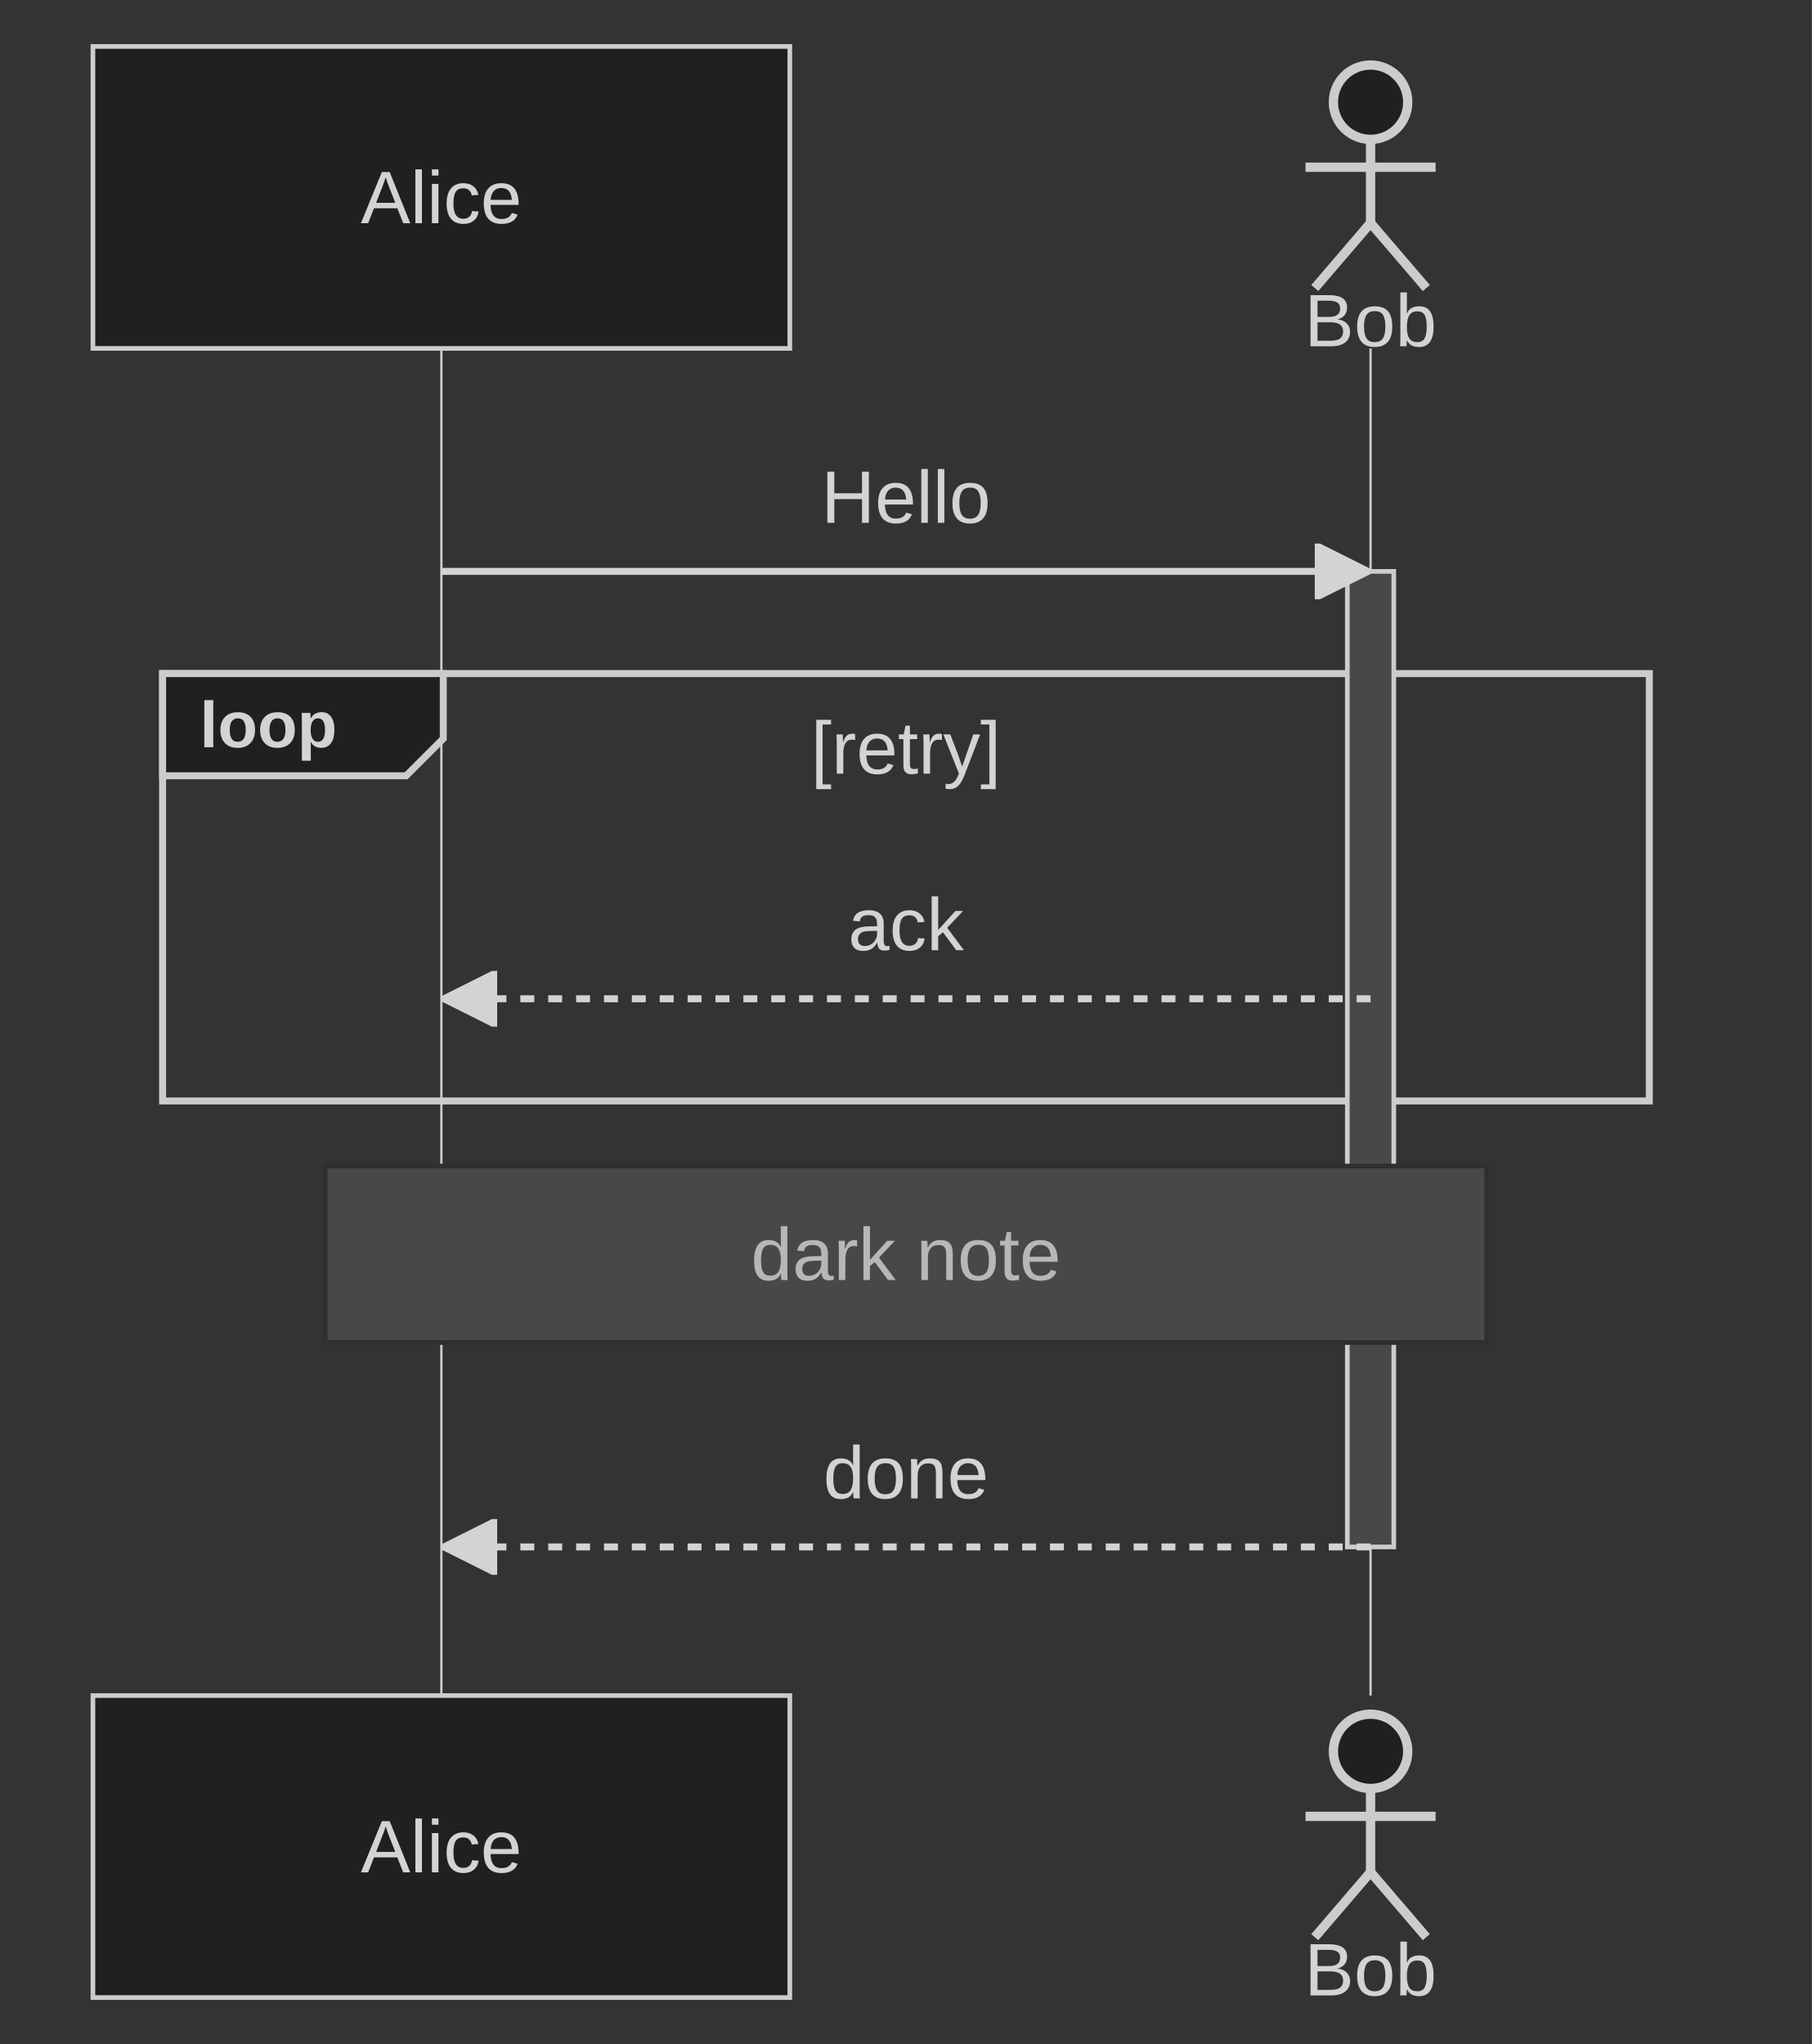
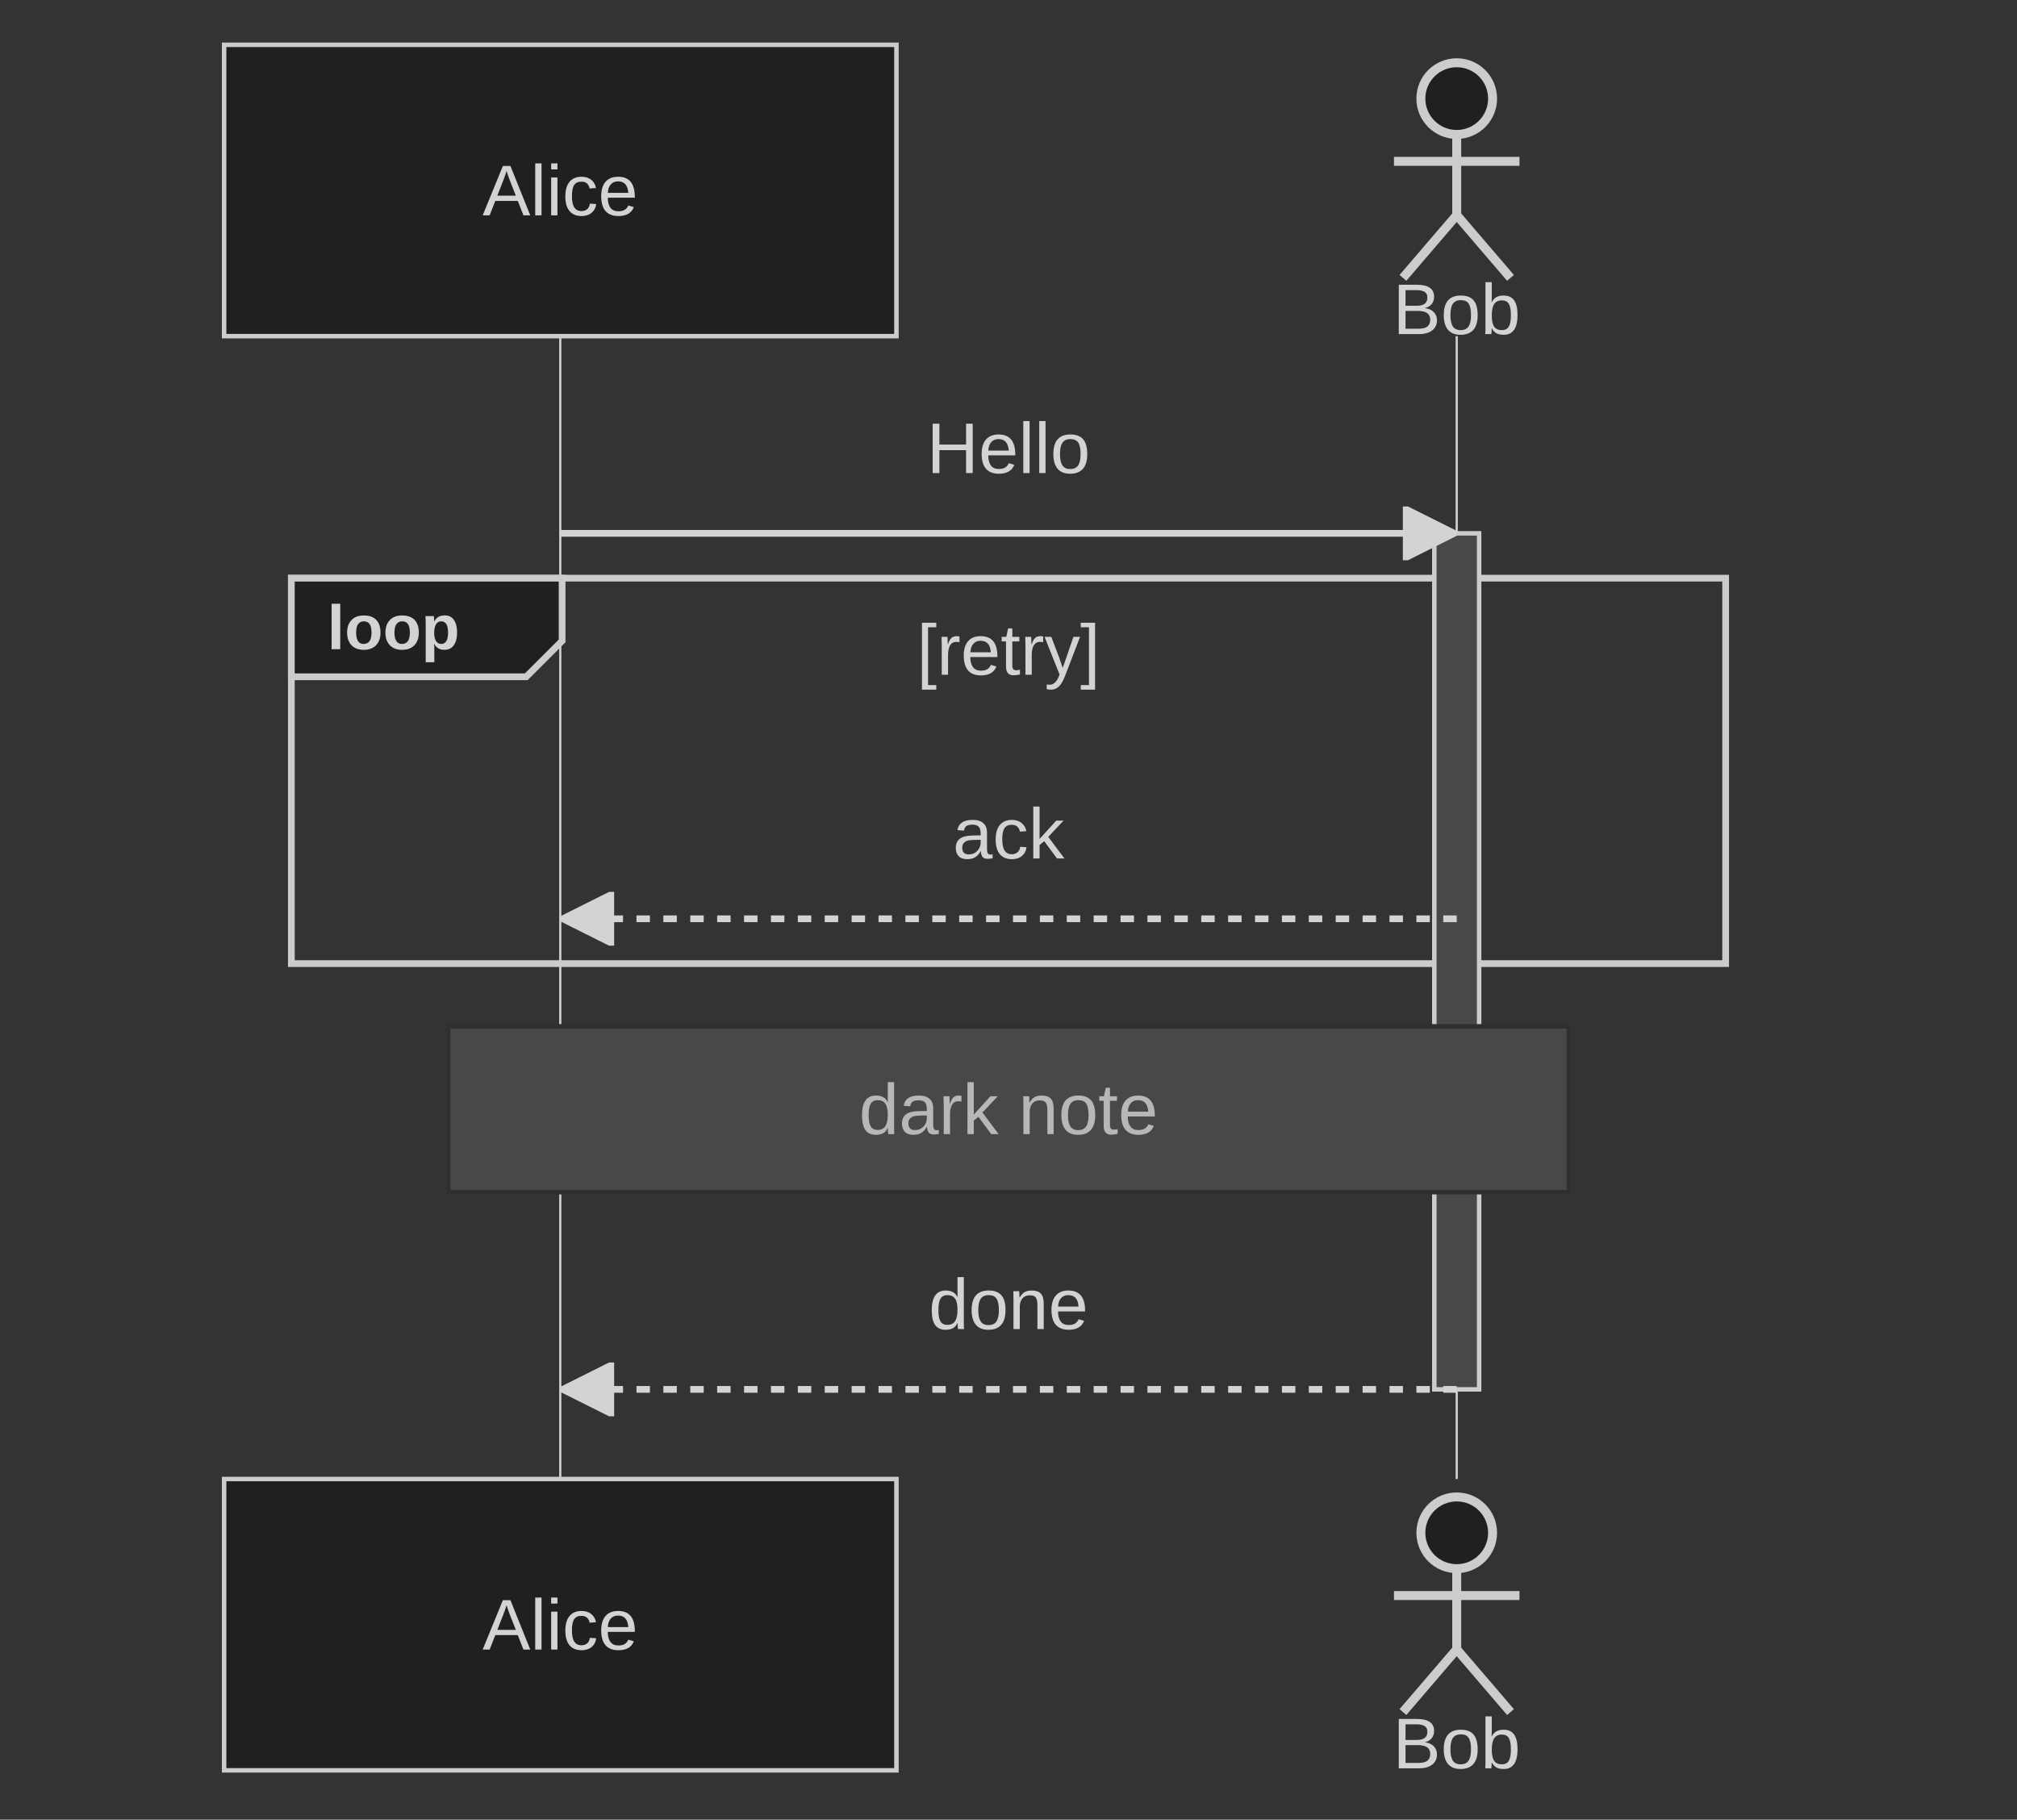
- <svg xmlns="http://www.w3.org/2000/svg" id="mermaid" class="sequence" width="390" height="440" viewBox="-20 -10 390 440" role="graphics-document document" aria-roledescription="sequence">
+ <svg xmlns="http://www.w3.org/2000/svg" id="mermaid" class="sequence" width="450" height="406" viewBox="-50 -10 450 406" role="graphics-document document" aria-roledescription="sequence">
  <style>#mermaid{font-family:"trebuchet ms",verdana,arial,sans-serif;font-size:16px;}#mermaid .actor{fill:#ECECFF;stroke:#9370DB;stroke-width:1px;}#mermaid .actor-man circle,#mermaid .actor-line{fill:#ECECFF;stroke:#9370DB;stroke-width:2px;}#mermaid text{fill:#333;}#mermaid .lifeline{stroke:#999;stroke-width:0.5px;}#mermaid .msg{stroke:#333;stroke-width:1.5px;fill:none;}#mermaid .msg.dotted{stroke-dasharray:3,3;}#mermaid .note{fill:#fff5ad;stroke:#aaaa33;stroke-width:1px;}#mermaid .act{fill:#f4f4f4;stroke:#666;stroke-width:1px;}#mermaid .block{fill:none;stroke:#526e9c;stroke-width:1.5px;}#mermaid .block-sep{stroke:#526e9c;stroke-width:1.5px;stroke-dasharray:3,3;}#mermaid .block-tab{fill:#ECECFF;stroke:#526e9c;stroke-width:1.5px;}#mermaid .block-kw{font-size:14px;font-weight:bold;}#mermaid .seqnum{fill:#333;}#mermaid .seqnum-t{fill:#fff;font-size:12px;}#mermaid .title{font-size:18px;}#mermaid .box{stroke:rgba(0,0,0,0.5);stroke-width:1px;}#mermaid .destroy{stroke:#333;stroke-width:2px;fill:none;}#mermaid{fill:#ccc;}#mermaid .actor{fill:#1f2020;}#mermaid .actor{stroke:#ccc;}#mermaid .actor-text{fill:lightgrey;}#mermaid .actor-line{stroke:#ccc;}#mermaid .messageLine0,#mermaid .messageLine1{stroke:lightgrey;}#mermaid .arrowhead{fill:lightgrey;}#mermaid .messageText{fill:lightgrey;}#mermaid .note{fill:hsl(180, 1.587%, 28.353%);}#mermaid .note{stroke:hsl(180, 0%, 18.353%);}#mermaid .noteText{fill:rgb(183.848, 181.552, 181.552);}#mermaid .activation0,#mermaid .activation1,#mermaid .activation2{fill:hsl(180, 1.587%, 28.353%);}#mermaid .activation0,#mermaid .activation1,#mermaid .activation2{stroke:#ccc;}#mermaid .labelBox{fill:#1f2020;}#mermaid .labelBox{stroke:#ccc;}#mermaid .sequenceNumber{fill:black;}#mermaid .actor-man circle,#mermaid .actor-line{stroke:#ccc;}#mermaid .actor-man circle{fill:#1f2020;}#mermaid .actor+text,#mermaid .actor~text{fill:lightgrey;}#mermaid text{fill:#ccc;}#mermaid .lifeline{stroke:#ccc;}#mermaid .msg,#mermaid .destroy{stroke:lightgrey;}#mermaid .seqnum{fill:lightgrey;}#mermaid marker path,#mermaid marker polygon{fill:lightgrey;stroke:lightgrey;}#mermaid .act{fill:hsl(180, 1.587%, 28.353%);}#mermaid .act{stroke:#ccc;}#mermaid .block,#mermaid .block-sep,#mermaid .block-tab{stroke:#ccc;}#mermaid .block-tab{fill:#1f2020;}#mermaid .note+text{fill:rgb(183.848, 181.552, 181.552);}</style>
  <defs>
    <marker id="sq-arrow" viewBox="0 0 12 12" refX="11" refY="6" markerWidth="12" markerHeight="12" markerUnits="userSpaceOnUse" orient="auto">
      <path d="M0,0 L12,6 L0,12 z" fill="#333" />
    </marker>
    <marker id="sq-arrow-start" viewBox="0 0 12 12" refX="1" refY="6" markerWidth="12" markerHeight="12" markerUnits="userSpaceOnUse" orient="auto">
      <path d="M12,0 L0,6 L12,12 z" fill="#333" />
    </marker>
    <marker id="sq-cross" viewBox="0 0 12 12" refX="10" refY="6" markerWidth="12" markerHeight="12" markerUnits="userSpaceOnUse" orient="auto">
      <path d="M2,2 L10,10 M10,2 L2,10" stroke="#333" stroke-width="2" />
    </marker>
    <marker id="sq-async" viewBox="0 0 12 12" refX="11" refY="6" markerWidth="12" markerHeight="12" markerUnits="userSpaceOnUse" orient="auto">
      <path d="M0,0 L12,6 L0,12" fill="none" stroke="#333" stroke-width="1.5" />
    </marker>
  </defs>
-   <rect x="-20" y="-10" width="390" height="440" fill="#333" />
-   <line class="lifeline" x1="75" y1="65" x2="75" y2="355" />
+   <rect x="-50" y="-10" width="450" height="406" fill="#333" />
+   <line class="lifeline" x1="75" y1="65" x2="75" y2="320" />
  <rect class="actor" x="0" y="0" width="150" height="65" />
  <text class="actor-label" x="75" y="32.5" text-anchor="middle" dominant-baseline="central">Alice</text>
-   <line class="lifeline" x1="275" y1="65" x2="275" y2="355" />
+   <line class="lifeline" x1="275" y1="65" x2="275" y2="320" />
  <g class="actor-man">
    <circle cx="275" cy="12" r="8" />
    <line class="actor-line" x1="275" y1="20" x2="275" y2="38" />
    <line class="actor-line" x1="261" y1="26" x2="289" y2="26" />
    <line class="actor-line" x1="275" y1="38" x2="263" y2="52" />
    <line class="actor-line" x1="275" y1="38" x2="287" y2="52" />
  </g>
  <text class="actor-label" x="275" y="59" text-anchor="middle" dominant-baseline="central">Bob</text>
-   <rect class="block" x="15" y="135" width="320" height="92" />
-   <path class="block-tab" d="M15,135 h60.41 v14 l-8,8 H15 Z" />
-   <text x="175" y="151" text-anchor="middle" dominant-baseline="central">[retry]</text>
-   <rect class="act" x="270" y="113" width="10" height="210" />
-   <text class="msg-text" x="175" y="97" text-anchor="middle" dominant-baseline="central">Hello</text>
-   <path class="msg" d="M75,113 L274,113" marker-end="url(#sq-arrow)" />
-   <text class="msg-text" x="175" y="189" text-anchor="middle" dominant-baseline="central">ack</text>
-   <path class="msg dotted" d="M275,205 L76,205" marker-end="url(#sq-arrow)" />
-   <text class="block-kw" x="23" y="146" text-anchor="start" dominant-baseline="central">loop</text>
-   <rect class="note" x="50" y="241" width="250" height="38" />
-   <text class="note-text" x="175" y="260" text-anchor="middle" dominant-baseline="central">dark note</text>
-   <text class="msg-text" x="175" y="307" text-anchor="middle" dominant-baseline="central">done</text>
-   <path class="msg dotted" d="M275,323 L76,323" marker-end="url(#sq-arrow)" />
-   <rect class="actor" x="0" y="355" width="150" height="65" />
-   <text class="actor-label" x="75" y="387.5" text-anchor="middle" dominant-baseline="central">Alice</text>
+   <rect class="block" x="15" y="119" width="320" height="86" />
+   <path class="block-tab" d="M15,119 h60.41 v14 l-8,8 H15 Z" />
+   <text x="175" y="135" text-anchor="middle" dominant-baseline="central">[retry]</text>
+   <rect class="act" x="270" y="109" width="10" height="191" />
+   <text class="msg-text" x="175" y="90" text-anchor="middle" dominant-baseline="central">Hello</text>
+   <path class="msg" d="M75,109 L274,109" marker-end="url(#sq-arrow)" />
+   <text class="msg-text" x="175" y="176" text-anchor="middle" dominant-baseline="central">ack</text>
+   <path class="msg dotted" d="M275,195 L76,195" marker-end="url(#sq-arrow)" />
+   <text class="block-kw" x="23" y="130" text-anchor="start" dominant-baseline="central">loop</text>
+   <rect class="note" x="50" y="219" width="250" height="37" />
+   <text class="note-text" x="175" y="237.5" text-anchor="middle" dominant-baseline="central">dark note</text>
+   <text class="msg-text" x="175" y="281" text-anchor="middle" dominant-baseline="central">done</text>
+   <path class="msg dotted" d="M275,300 L76,300" marker-end="url(#sq-arrow)" />
+   <rect class="actor" x="0" y="320" width="150" height="65" />
+   <text class="actor-label" x="75" y="352.5" text-anchor="middle" dominant-baseline="central">Alice</text>
  <g class="actor-man">
-     <circle cx="275" cy="367" r="8" />
-     <line class="actor-line" x1="275" y1="375" x2="275" y2="393" />
-     <line class="actor-line" x1="261" y1="381" x2="289" y2="381" />
-     <line class="actor-line" x1="275" y1="393" x2="263" y2="407" />
-     <line class="actor-line" x1="275" y1="393" x2="287" y2="407" />
+     <circle cx="275" cy="332" r="8" />
+     <line class="actor-line" x1="275" y1="340" x2="275" y2="358" />
+     <line class="actor-line" x1="261" y1="346" x2="289" y2="346" />
+     <line class="actor-line" x1="275" y1="358" x2="263" y2="372" />
+     <line class="actor-line" x1="275" y1="358" x2="287" y2="372" />
  </g>
-   <text class="actor-label" x="275" y="414" text-anchor="middle" dominant-baseline="central">Bob</text>
+   <text class="actor-label" x="275" y="379" text-anchor="middle" dominant-baseline="central">Bob</text>
</svg>
